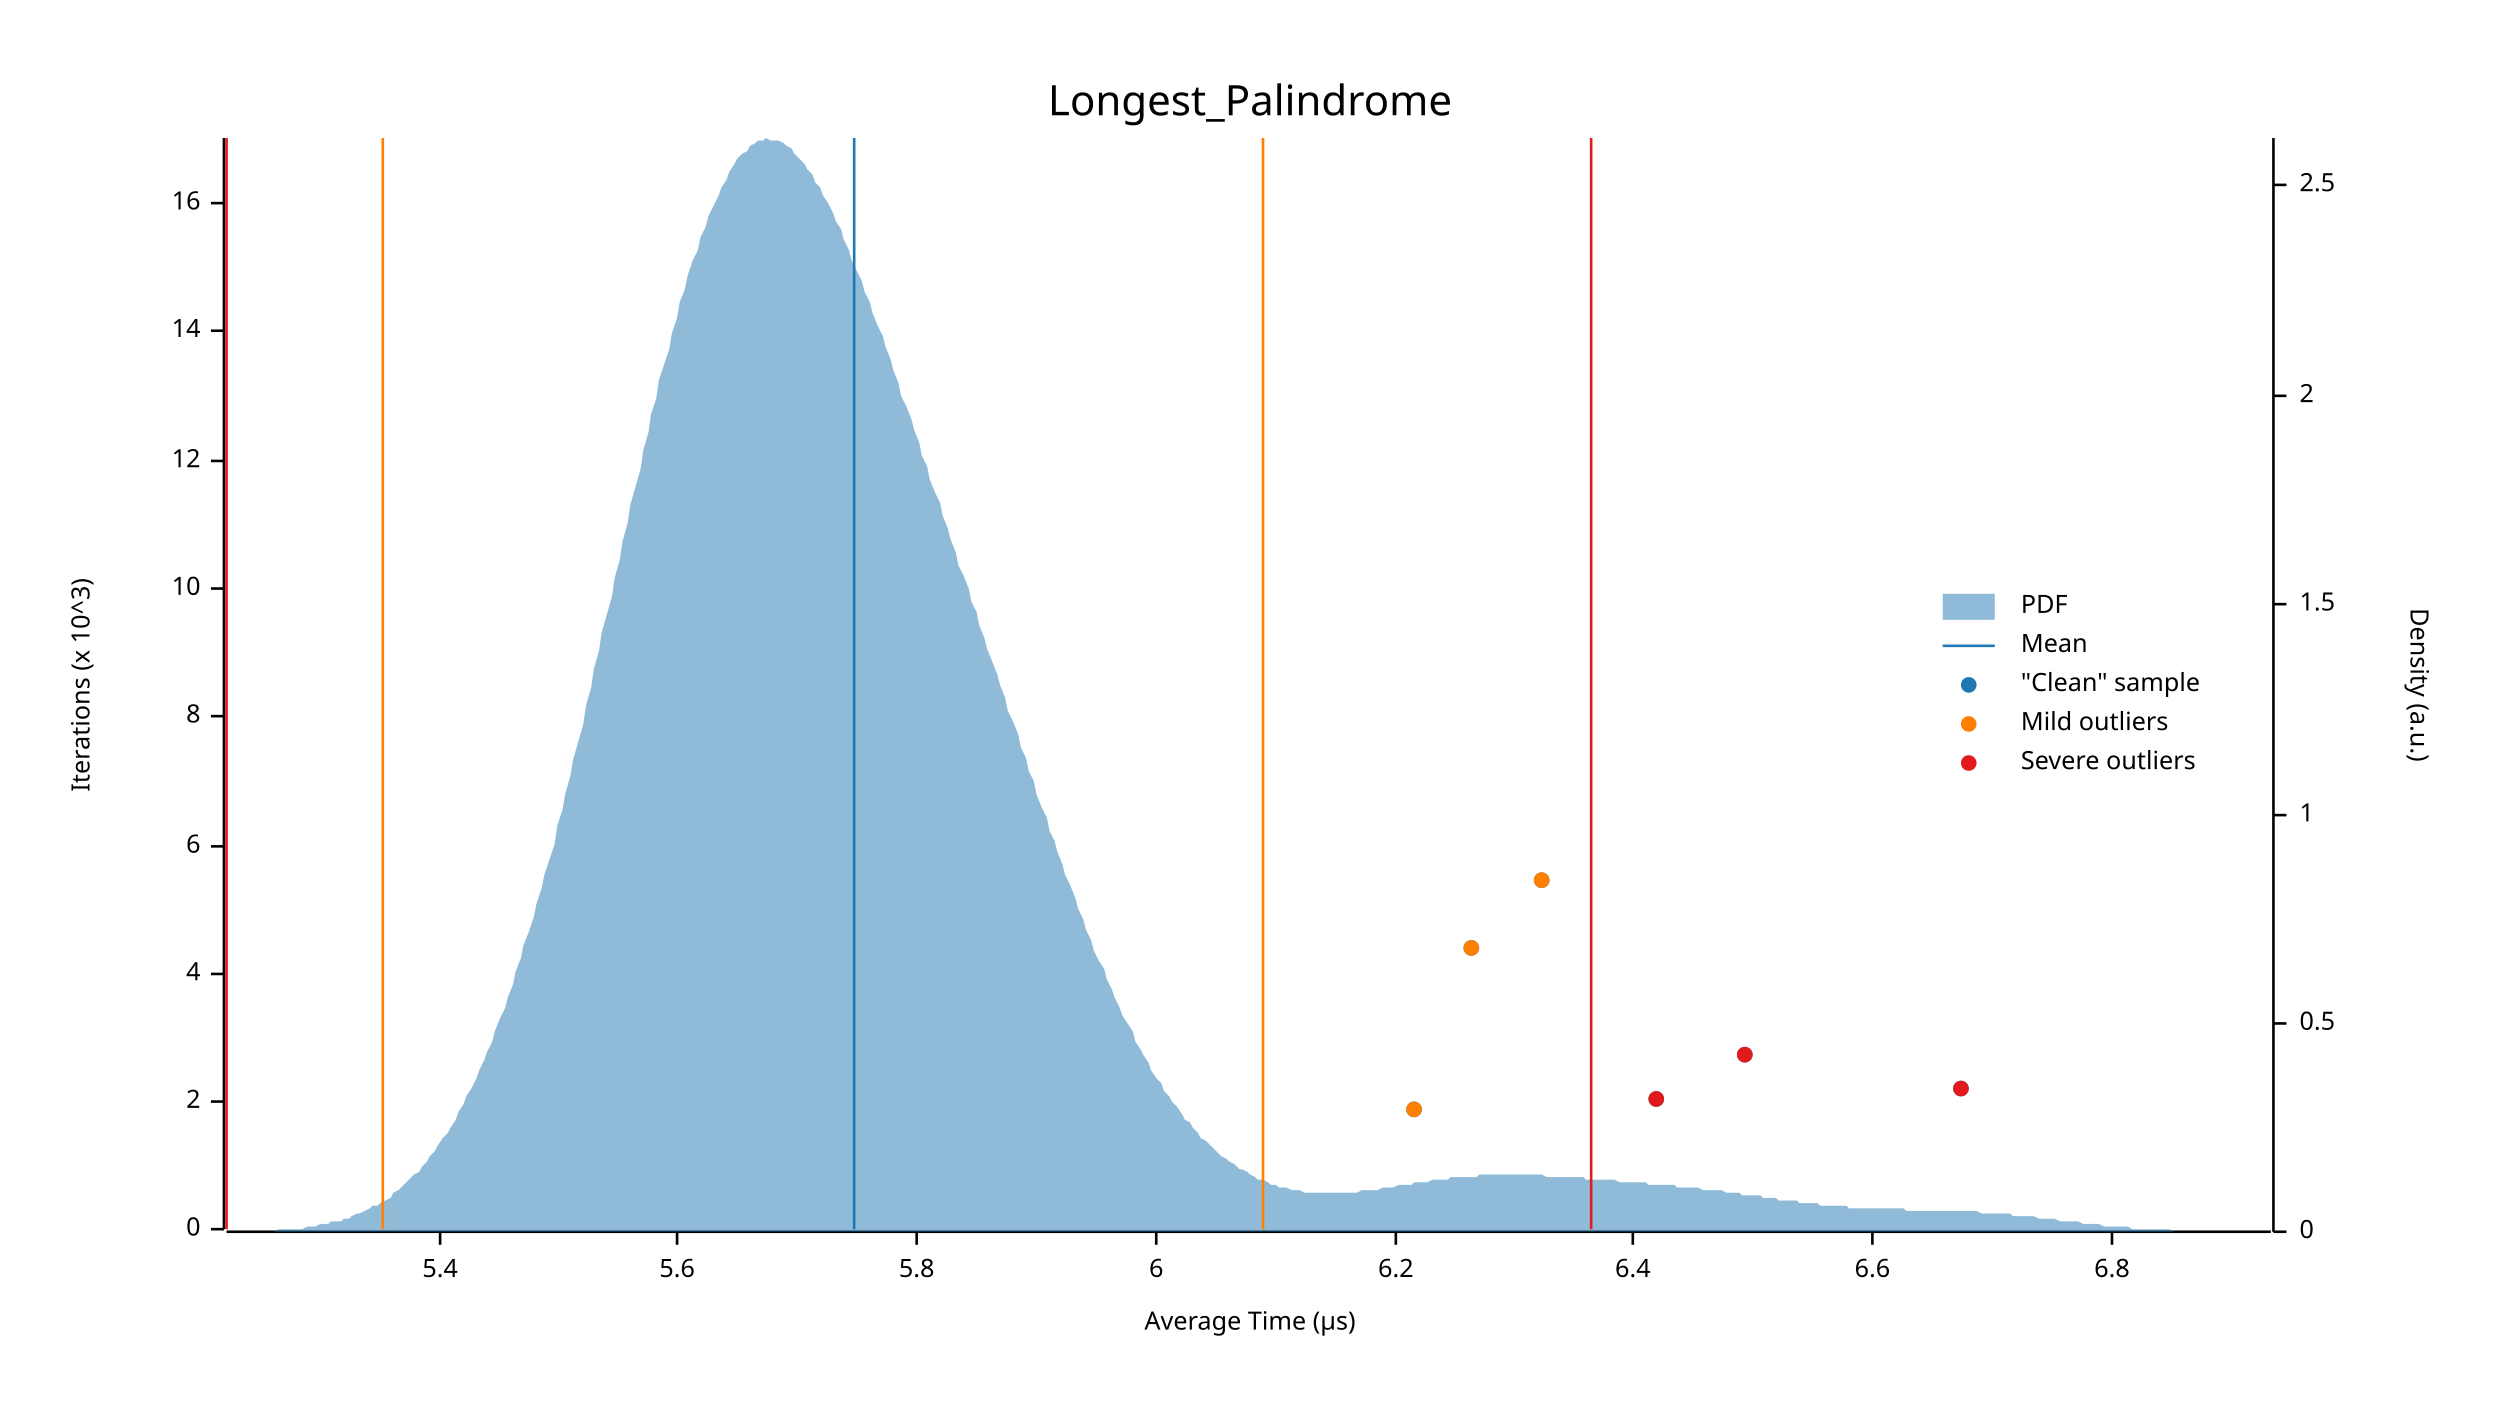
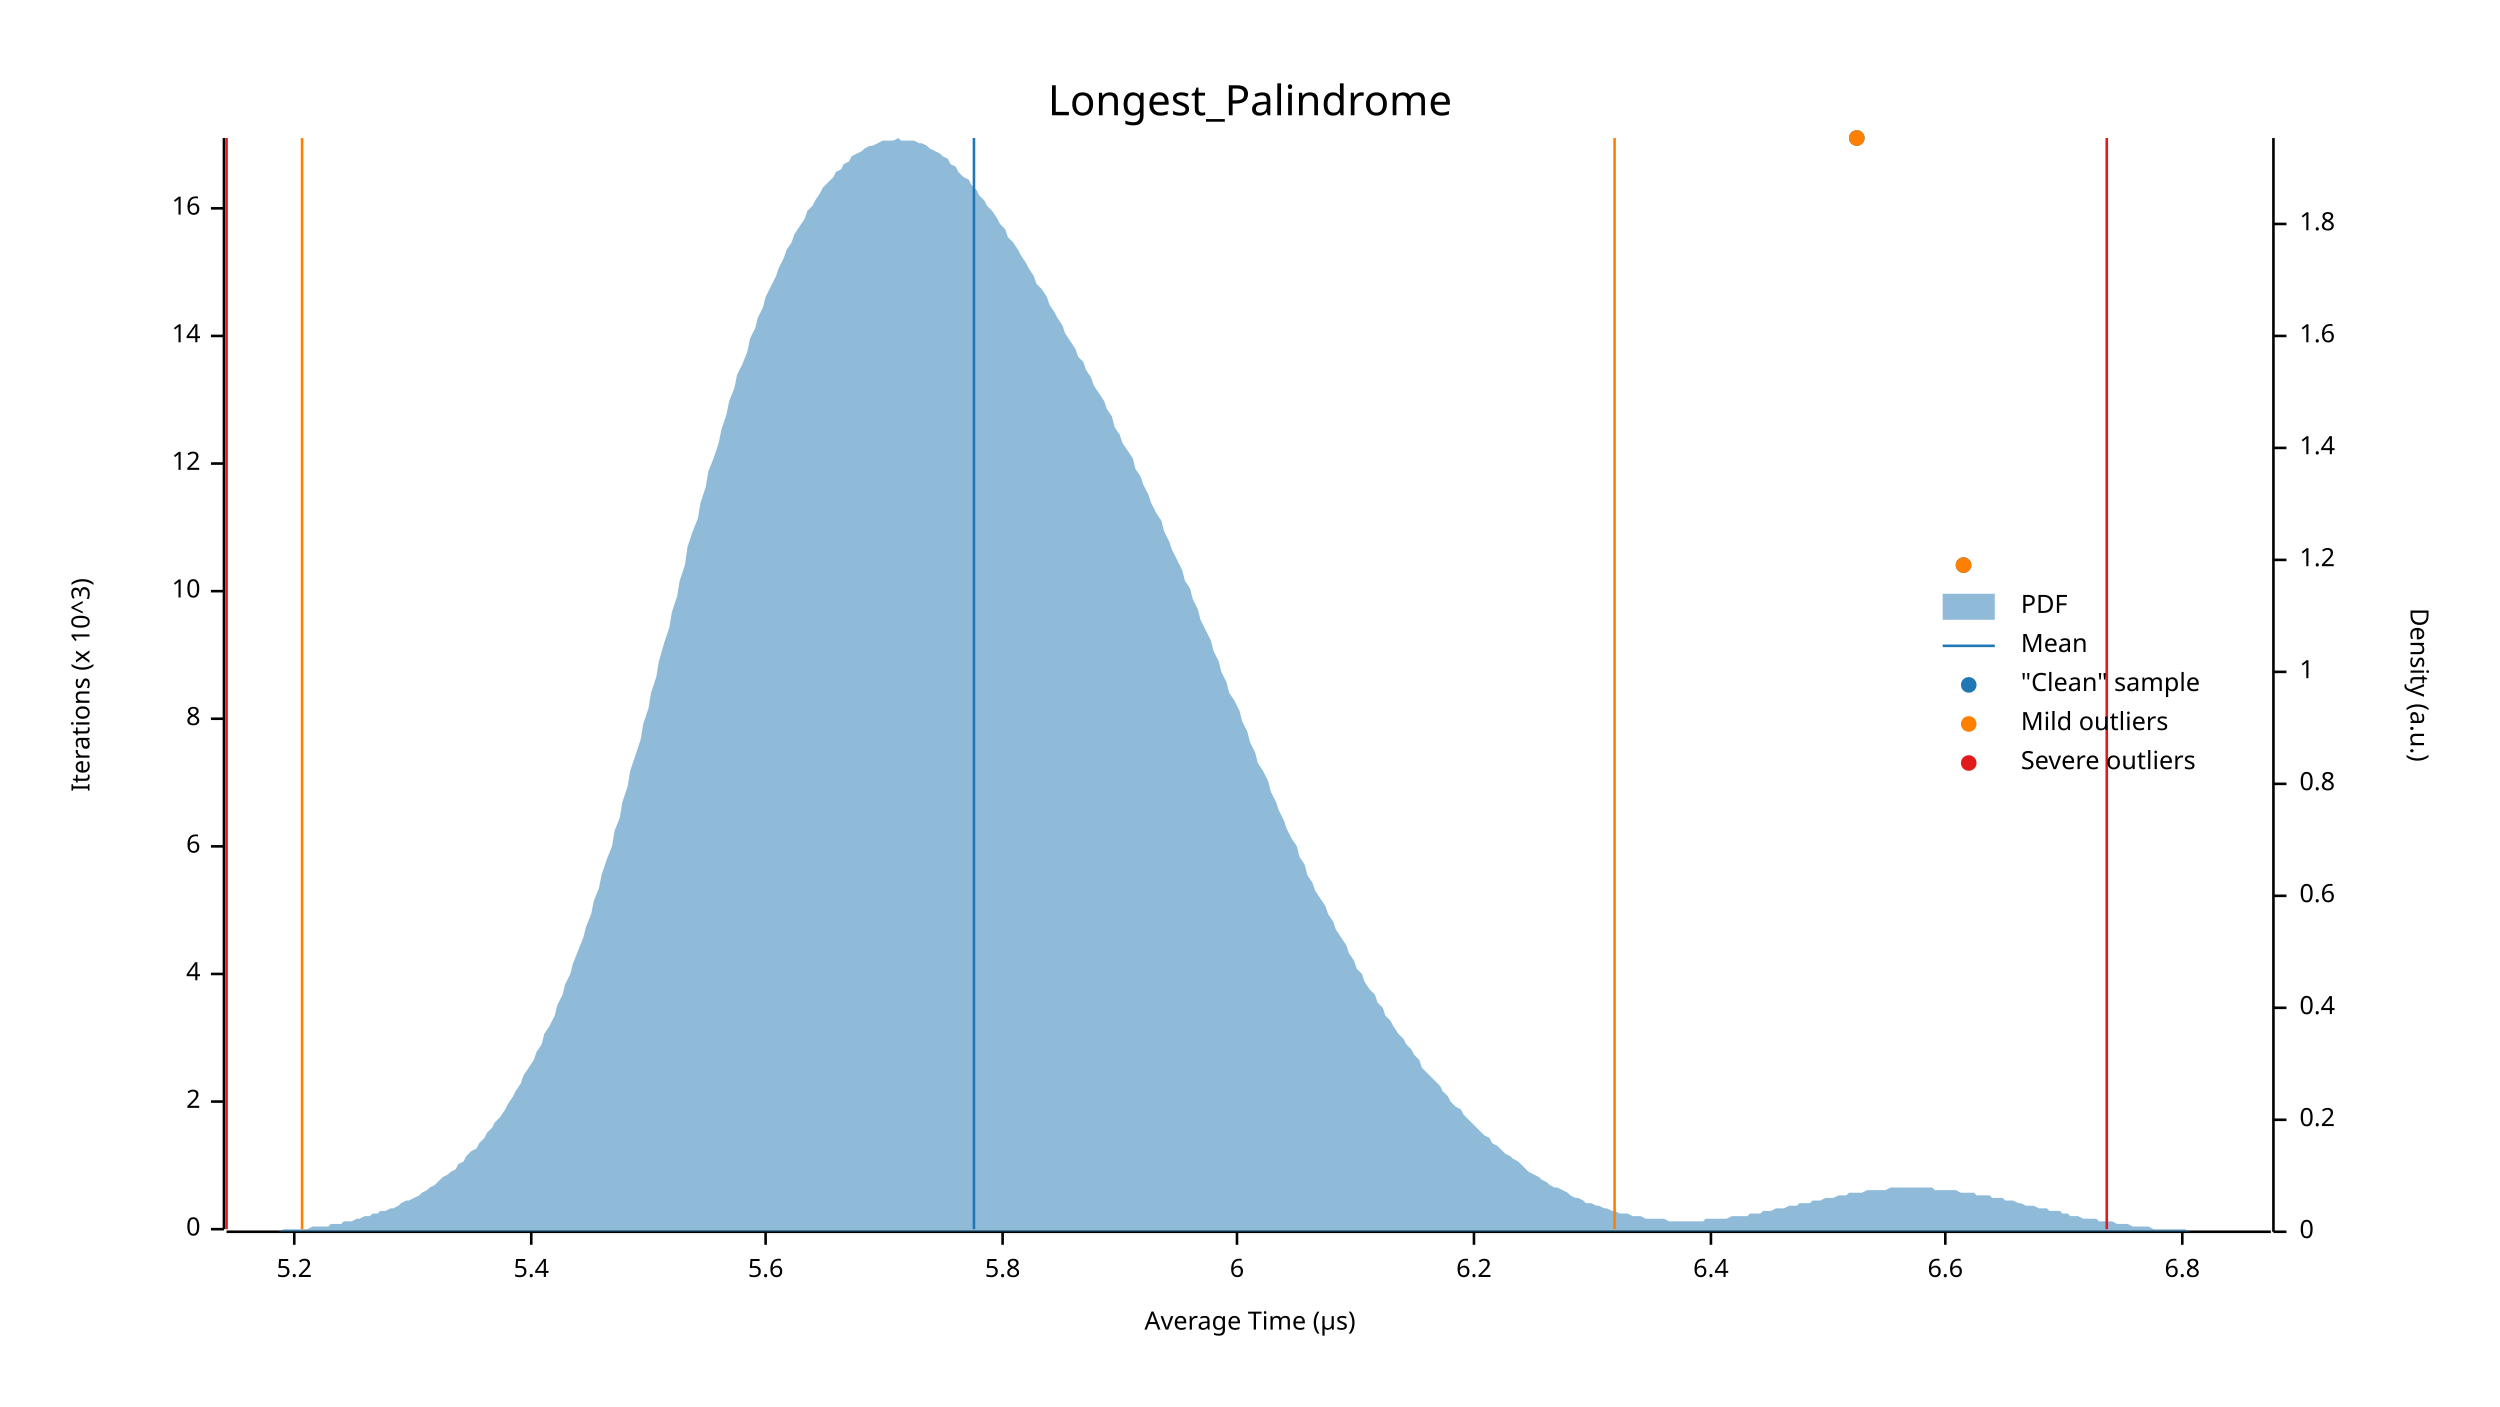
<svg xmlns="http://www.w3.org/2000/svg" width="960" height="540" viewBox="0 0 960 540">
  <text x="480" y="32" dy="0.76em" text-anchor="middle" font-family="sans-serif" font-size="16.129" opacity="1" fill="#000000">
Longest_Palindrome
</text>
  <text x="27" y="263" dy="0.76em" text-anchor="middle" font-family="sans-serif" font-size="9.677" opacity="1" fill="#000000" transform="rotate(270, 27, 263)">
Iterations (x 10^3)
</text>
  <text x="480" y="513" dy="-0.5ex" text-anchor="middle" font-family="sans-serif" font-size="9.677" opacity="1" fill="#000000">
Average Time (µs)
</text>
  <polyline fill="none" opacity="1" stroke="#000000" stroke-width="1" points="86,53 86,472 " />
  <text x="77" y="472" dy="0.5ex" text-anchor="end" font-family="sans-serif" font-size="9.677" opacity="1" fill="#000000">
0
</text>
  <polyline fill="none" opacity="1" stroke="#000000" stroke-width="1" points="81,472 86,472 " />
  <text x="77" y="423" dy="0.5ex" text-anchor="end" font-family="sans-serif" font-size="9.677" opacity="1" fill="#000000">
2
</text>
  <polyline fill="none" opacity="1" stroke="#000000" stroke-width="1" points="81,423 86,423 " />
  <text x="77" y="374" dy="0.5ex" text-anchor="end" font-family="sans-serif" font-size="9.677" opacity="1" fill="#000000">
4
</text>
  <polyline fill="none" opacity="1" stroke="#000000" stroke-width="1" points="81,374 86,374 " />
  <text x="77" y="325" dy="0.5ex" text-anchor="end" font-family="sans-serif" font-size="9.677" opacity="1" fill="#000000">
6
</text>
  <polyline fill="none" opacity="1" stroke="#000000" stroke-width="1" points="81,325 86,325 " />
-   <text x="77" y="275" dy="0.5ex" text-anchor="end" font-family="sans-serif" font-size="9.677" opacity="1" fill="#000000">
+   <text x="77" y="276" dy="0.5ex" text-anchor="end" font-family="sans-serif" font-size="9.677" opacity="1" fill="#000000">
8
</text>
-   <polyline fill="none" opacity="1" stroke="#000000" stroke-width="1" points="81,275 86,275 " />
-   <text x="77" y="226" dy="0.5ex" text-anchor="end" font-family="sans-serif" font-size="9.677" opacity="1" fill="#000000">
+   <polyline fill="none" opacity="1" stroke="#000000" stroke-width="1" points="81,276 86,276 " />
+   <text x="77" y="227" dy="0.5ex" text-anchor="end" font-family="sans-serif" font-size="9.677" opacity="1" fill="#000000">
10
</text>
-   <polyline fill="none" opacity="1" stroke="#000000" stroke-width="1" points="81,226 86,226 " />
-   <text x="77" y="177" dy="0.5ex" text-anchor="end" font-family="sans-serif" font-size="9.677" opacity="1" fill="#000000">
+   <polyline fill="none" opacity="1" stroke="#000000" stroke-width="1" points="81,227 86,227 " />
+   <text x="77" y="178" dy="0.5ex" text-anchor="end" font-family="sans-serif" font-size="9.677" opacity="1" fill="#000000">
12
</text>
-   <polyline fill="none" opacity="1" stroke="#000000" stroke-width="1" points="81,177 86,177 " />
-   <text x="77" y="127" dy="0.5ex" text-anchor="end" font-family="sans-serif" font-size="9.677" opacity="1" fill="#000000">
+   <polyline fill="none" opacity="1" stroke="#000000" stroke-width="1" points="81,178 86,178 " />
+   <text x="77" y="129" dy="0.5ex" text-anchor="end" font-family="sans-serif" font-size="9.677" opacity="1" fill="#000000">
14
</text>
-   <polyline fill="none" opacity="1" stroke="#000000" stroke-width="1" points="81,127 86,127 " />
-   <text x="77" y="78" dy="0.5ex" text-anchor="end" font-family="sans-serif" font-size="9.677" opacity="1" fill="#000000">
+   <polyline fill="none" opacity="1" stroke="#000000" stroke-width="1" points="81,129 86,129 " />
+   <text x="77" y="80" dy="0.5ex" text-anchor="end" font-family="sans-serif" font-size="9.677" opacity="1" fill="#000000">
16
</text>
-   <polyline fill="none" opacity="1" stroke="#000000" stroke-width="1" points="81,78 86,78 " />
+   <polyline fill="none" opacity="1" stroke="#000000" stroke-width="1" points="81,80 86,80 " />
  <polyline fill="none" opacity="1" stroke="#000000" stroke-width="1" points="87,473 872,473 " />
-   <text x="169" y="483" dy="0.76em" text-anchor="middle" font-family="sans-serif" font-size="9.677" opacity="1" fill="#000000">
+   <text x="113" y="483" dy="0.76em" text-anchor="middle" font-family="sans-serif" font-size="9.677" opacity="1" fill="#000000">
+ 5.2
+ </text>
+   <polyline fill="none" opacity="1" stroke="#000000" stroke-width="1" points="113,473 113,478 " />
+   <text x="204" y="483" dy="0.76em" text-anchor="middle" font-family="sans-serif" font-size="9.677" opacity="1" fill="#000000">
5.4
</text>
-   <polyline fill="none" opacity="1" stroke="#000000" stroke-width="1" points="169,473 169,478 " />
-   <text x="260" y="483" dy="0.76em" text-anchor="middle" font-family="sans-serif" font-size="9.677" opacity="1" fill="#000000">
+   <polyline fill="none" opacity="1" stroke="#000000" stroke-width="1" points="204,473 204,478 " />
+   <text x="294" y="483" dy="0.76em" text-anchor="middle" font-family="sans-serif" font-size="9.677" opacity="1" fill="#000000">
5.6
</text>
-   <polyline fill="none" opacity="1" stroke="#000000" stroke-width="1" points="260,473 260,478 " />
-   <text x="352" y="483" dy="0.76em" text-anchor="middle" font-family="sans-serif" font-size="9.677" opacity="1" fill="#000000">
+   <polyline fill="none" opacity="1" stroke="#000000" stroke-width="1" points="294,473 294,478 " />
+   <text x="385" y="483" dy="0.76em" text-anchor="middle" font-family="sans-serif" font-size="9.677" opacity="1" fill="#000000">
5.8
</text>
-   <polyline fill="none" opacity="1" stroke="#000000" stroke-width="1" points="352,473 352,478 " />
-   <text x="444" y="483" dy="0.76em" text-anchor="middle" font-family="sans-serif" font-size="9.677" opacity="1" fill="#000000">
+   <polyline fill="none" opacity="1" stroke="#000000" stroke-width="1" points="385,473 385,478 " />
+   <text x="475" y="483" dy="0.76em" text-anchor="middle" font-family="sans-serif" font-size="9.677" opacity="1" fill="#000000">
6
</text>
-   <polyline fill="none" opacity="1" stroke="#000000" stroke-width="1" points="444,473 444,478 " />
-   <text x="536" y="483" dy="0.76em" text-anchor="middle" font-family="sans-serif" font-size="9.677" opacity="1" fill="#000000">
+   <polyline fill="none" opacity="1" stroke="#000000" stroke-width="1" points="475,473 475,478 " />
+   <text x="566" y="483" dy="0.76em" text-anchor="middle" font-family="sans-serif" font-size="9.677" opacity="1" fill="#000000">
6.2
</text>
-   <polyline fill="none" opacity="1" stroke="#000000" stroke-width="1" points="536,473 536,478 " />
-   <text x="627" y="483" dy="0.76em" text-anchor="middle" font-family="sans-serif" font-size="9.677" opacity="1" fill="#000000">
+   <polyline fill="none" opacity="1" stroke="#000000" stroke-width="1" points="566,473 566,478 " />
+   <text x="657" y="483" dy="0.76em" text-anchor="middle" font-family="sans-serif" font-size="9.677" opacity="1" fill="#000000">
6.4
</text>
-   <polyline fill="none" opacity="1" stroke="#000000" stroke-width="1" points="627,473 627,478 " />
-   <text x="719" y="483" dy="0.76em" text-anchor="middle" font-family="sans-serif" font-size="9.677" opacity="1" fill="#000000">
+   <polyline fill="none" opacity="1" stroke="#000000" stroke-width="1" points="657,473 657,478 " />
+   <text x="747" y="483" dy="0.76em" text-anchor="middle" font-family="sans-serif" font-size="9.677" opacity="1" fill="#000000">
6.6
</text>
-   <polyline fill="none" opacity="1" stroke="#000000" stroke-width="1" points="719,473 719,478 " />
-   <text x="811" y="483" dy="0.76em" text-anchor="middle" font-family="sans-serif" font-size="9.677" opacity="1" fill="#000000">
+   <polyline fill="none" opacity="1" stroke="#000000" stroke-width="1" points="747,473 747,478 " />
+   <text x="838" y="483" dy="0.76em" text-anchor="middle" font-family="sans-serif" font-size="9.677" opacity="1" fill="#000000">
6.8
</text>
-   <polyline fill="none" opacity="1" stroke="#000000" stroke-width="1" points="811,473 811,478 " />
+   <polyline fill="none" opacity="1" stroke="#000000" stroke-width="1" points="838,473 838,478 " />
  <text x="933" y="263" dy="0.76em" text-anchor="middle" font-family="sans-serif" font-size="9.677" opacity="1" fill="#000000" transform="rotate(90, 933, 263)">
Density (a.u.)
</text>
  <polyline fill="none" opacity="1" stroke="#000000" stroke-width="1" points="873,53 873,473 " />
  <text x="883" y="473" dy="0.5ex" text-anchor="start" font-family="sans-serif" font-size="9.677" opacity="1" fill="#000000">
0
</text>
  <polyline fill="none" opacity="1" stroke="#000000" stroke-width="1" points="873,473 878,473 " />
-   <text x="883" y="393" dy="0.5ex" text-anchor="start" font-family="sans-serif" font-size="9.677" opacity="1" fill="#000000">
- 0.5
+   <text x="883" y="430" dy="0.5ex" text-anchor="start" font-family="sans-serif" font-size="9.677" opacity="1" fill="#000000">
+ 0.2
</text>
-   <polyline fill="none" opacity="1" stroke="#000000" stroke-width="1" points="873,393 878,393 " />
-   <text x="883" y="313" dy="0.5ex" text-anchor="start" font-family="sans-serif" font-size="9.677" opacity="1" fill="#000000">
+   <polyline fill="none" opacity="1" stroke="#000000" stroke-width="1" points="873,430 878,430 " />
+   <text x="883" y="387" dy="0.5ex" text-anchor="start" font-family="sans-serif" font-size="9.677" opacity="1" fill="#000000">
+ 0.4
+ </text>
+   <polyline fill="none" opacity="1" stroke="#000000" stroke-width="1" points="873,387 878,387 " />
+   <text x="883" y="344" dy="0.5ex" text-anchor="start" font-family="sans-serif" font-size="9.677" opacity="1" fill="#000000">
+ 0.6
+ </text>
+   <polyline fill="none" opacity="1" stroke="#000000" stroke-width="1" points="873,344 878,344 " />
+   <text x="883" y="301" dy="0.5ex" text-anchor="start" font-family="sans-serif" font-size="9.677" opacity="1" fill="#000000">
+ 0.8
+ </text>
+   <polyline fill="none" opacity="1" stroke="#000000" stroke-width="1" points="873,301 878,301 " />
+   <text x="883" y="258" dy="0.5ex" text-anchor="start" font-family="sans-serif" font-size="9.677" opacity="1" fill="#000000">
1
</text>
-   <polyline fill="none" opacity="1" stroke="#000000" stroke-width="1" points="873,313 878,313 " />
-   <text x="883" y="232" dy="0.5ex" text-anchor="start" font-family="sans-serif" font-size="9.677" opacity="1" fill="#000000">
- 1.5
+   <polyline fill="none" opacity="1" stroke="#000000" stroke-width="1" points="873,258 878,258 " />
+   <text x="883" y="215" dy="0.5ex" text-anchor="start" font-family="sans-serif" font-size="9.677" opacity="1" fill="#000000">
+ 1.2
</text>
-   <polyline fill="none" opacity="1" stroke="#000000" stroke-width="1" points="873,232 878,232 " />
-   <text x="883" y="152" dy="0.5ex" text-anchor="start" font-family="sans-serif" font-size="9.677" opacity="1" fill="#000000">
- 2
+   <polyline fill="none" opacity="1" stroke="#000000" stroke-width="1" points="873,215 878,215 " />
+   <text x="883" y="172" dy="0.5ex" text-anchor="start" font-family="sans-serif" font-size="9.677" opacity="1" fill="#000000">
+ 1.4
</text>
-   <polyline fill="none" opacity="1" stroke="#000000" stroke-width="1" points="873,152 878,152 " />
-   <text x="883" y="71" dy="0.5ex" text-anchor="start" font-family="sans-serif" font-size="9.677" opacity="1" fill="#000000">
- 2.5
+   <polyline fill="none" opacity="1" stroke="#000000" stroke-width="1" points="873,172 878,172 " />
+   <text x="883" y="129" dy="0.5ex" text-anchor="start" font-family="sans-serif" font-size="9.677" opacity="1" fill="#000000">
+ 1.6
</text>
-   <polyline fill="none" opacity="1" stroke="#000000" stroke-width="1" points="873,71 878,71 " />
-   <polygon opacity="0.5" fill="#1F78B4" points="87,473 88,473 90,473 91,473 93,473 94,473 96,473 98,473 99,473 101,473 102,473 104,473 105,473 107,472 109,472 110,472 112,472 113,472 115,472 116,472 118,471 120,471 121,471 123,470 124,470 126,470 127,469 129,469 131,469 132,468 134,468 135,467 137,466 138,466 140,465 142,464 143,463 145,463 146,462 148,461 150,460 151,458 153,457 154,456 156,454 157,453 159,451 161,450 162,448 164,446 165,444 167,442 168,440 170,437 172,435 173,433 175,430 176,427 178,424 179,421 181,418 183,414 184,411 186,407 187,404 189,400 190,396 192,391 194,387 195,383 197,378 198,373 200,368 201,363 203,358 205,352 206,347 208,341 209,336 211,330 213,324 214,317 216,311 217,305 219,298 220,292 222,285 224,278 225,271 227,264 228,257 230,250 231,243 233,236 235,229 236,222 238,215 239,208 241,201 242,194 244,187 246,180 247,173 249,166 250,159 252,153 253,146 255,140 257,134 258,128 260,122 261,116 263,111 264,106 266,100 268,96 269,91 271,87 272,83 274,79 276,75 277,72 279,69 280,66 282,63 283,61 285,59 287,58 288,56 290,55 291,54 293,54 294,53 296,54 298,54 299,54 301,55 302,56 304,57 305,59 307,61 309,63 310,65 312,67 313,70 315,72 316,75 318,78 320,82 321,85 323,88 324,92 326,96 327,100 329,104 331,108 332,112 334,116 335,120 337,125 339,129 340,133 342,138 343,142 345,147 346,152 348,156 350,161 351,165 353,170 354,175 356,179 357,184 359,189 361,193 362,198 364,203 365,207 367,212 368,217 370,221 372,226 373,231 375,235 376,240 378,245 379,249 381,254 383,259 384,263 386,268 387,273 389,277 391,282 392,287 394,291 395,296 397,300 398,305 400,310 402,314 403,319 405,323 406,327 408,332 409,336 411,340 413,345 414,349 416,353 417,357 419,361 420,365 422,369 424,372 425,376 427,380 428,383 430,387 431,390 433,393 435,396 436,400 438,403 439,405 441,408 442,411 444,414 446,416 447,419 449,421 450,423 452,425 454,428 455,430 457,431 458,433 460,435 461,437 463,438 465,440 466,441 468,443 469,444 471,445 472,446 474,447 476,449 477,449 479,450 480,451 482,452 483,453 485,453 487,454 488,455 490,455 491,456 493,456 494,456 496,457 498,457 499,457 501,458 502,458 504,458 505,458 507,458 509,458 510,458 512,458 513,458 515,458 517,458 518,458 520,458 521,458 523,457 524,457 526,457 528,457 529,457 531,456 532,456 534,456 535,456 537,455 539,455 540,455 542,455 543,454 545,454 546,454 548,454 550,453 551,453 553,453 554,453 556,453 557,452 559,452 561,452 562,452 564,452 565,452 567,452 568,451 570,451 572,451 573,451 575,451 576,451 578,451 580,451 581,451 583,451 584,451 586,451 587,451 589,451 591,451 592,451 594,452 595,452 597,452 598,452 600,452 602,452 603,452 605,452 606,452 608,452 609,453 611,453 613,453 614,453 616,453 617,453 619,453 620,453 622,454 624,454 625,454 627,454 628,454 630,454 632,454 633,455 635,455 636,455 638,455 639,455 641,455 643,455 644,456 646,456 647,456 649,456 650,456 652,456 654,457 655,457 657,457 658,457 660,457 661,457 663,458 665,458 666,458 668,458 669,459 671,459 672,459 674,459 676,459 677,460 679,460 680,460 682,460 683,461 685,461 687,461 688,461 690,461 691,462 693,462 695,462 696,462 698,462 699,463 701,463 702,463 704,463 706,463 707,463 709,463 710,464 712,464 713,464 715,464 717,464 718,464 720,464 721,464 723,464 724,464 726,464 728,464 729,464 731,464 732,465 734,465 735,465 737,465 739,465 740,465 742,465 743,465 745,465 746,465 748,465 750,465 751,465 753,465 754,465 756,465 758,465 759,465 761,466 762,466 764,466 765,466 767,466 769,466 770,466 772,466 773,467 775,467 776,467 778,467 780,467 781,467 783,468 784,468 786,468 787,468 789,468 791,469 792,469 794,469 795,469 797,469 798,469 800,470 802,470 803,470 805,470 806,470 808,471 809,471 811,471 813,471 814,471 816,471 817,471 819,472 821,472 822,472 824,472 825,472 827,472 828,472 830,472 832,472 833,472 835,473 836,473 838,473 839,473 841,473 843,473 844,473 846,473 847,473 849,473 850,473 852,473 854,473 855,473 857,473 858,473 860,473 861,473 863,473 865,473 866,473 868,473 869,473 871,473 873,473 873,473 87,473 " />
-   <polyline fill="none" opacity="1" stroke="#1F78B4" stroke-width="1" points="328,472 328,53 " />
-   <polyline fill="none" opacity="1" stroke="#FF7F00" stroke-width="1" points="147,472 147,53 " />
-   <polyline fill="none" opacity="1" stroke="#FF7F00" stroke-width="1" points="485,472 485,53 " />
+   <polyline fill="none" opacity="1" stroke="#000000" stroke-width="1" points="873,129 878,129 " />
+   <text x="883" y="86" dy="0.5ex" text-anchor="start" font-family="sans-serif" font-size="9.677" opacity="1" fill="#000000">
+ 1.8
+ </text>
+   <polyline fill="none" opacity="1" stroke="#000000" stroke-width="1" points="873,86 878,86 " />
+   <polygon opacity="0.5" fill="#1F78B4" points="87,473 88,473 90,473 91,473 93,473 94,473 96,473 98,473 99,473 101,473 102,473 104,473 105,473 107,473 109,472 110,472 112,472 113,472 115,472 116,472 118,472 120,471 121,471 123,471 124,471 126,471 127,470 129,470 131,470 132,469 134,469 135,469 137,468 138,468 140,467 142,467 143,466 145,466 146,465 148,465 150,464 151,464 153,463 154,462 156,461 157,461 159,460 161,459 162,458 164,457 165,456 167,455 168,454 170,452 172,451 173,450 175,449 176,447 178,446 179,444 181,442 183,441 184,439 186,437 187,435 189,433 190,431 192,429 194,426 195,424 197,421 198,419 200,416 201,413 203,410 205,407 206,404 208,401 209,397 211,394 213,390 214,386 216,382 217,378 219,374 220,370 222,365 224,360 225,356 227,351 228,346 230,341 231,336 233,330 235,325 236,319 238,314 239,308 241,302 242,296 244,290 246,284 247,278 249,272 250,266 252,260 253,254 255,247 257,241 258,235 260,229 261,223 263,217 264,210 266,204 268,199 269,193 271,187 272,181 274,176 276,170 277,165 279,159 280,154 282,149 283,144 285,140 287,135 288,130 290,126 291,122 293,118 294,114 296,110 298,106 299,103 301,99 302,96 304,93 305,90 307,87 309,84 310,81 312,79 313,77 315,74 316,72 318,70 320,68 321,66 323,65 324,63 326,62 327,60 329,59 331,58 332,57 334,56 335,56 337,55 339,54 340,54 342,54 343,54 345,53 346,54 348,54 350,54 351,54 353,55 354,55 356,56 357,57 359,58 361,59 362,60 364,61 365,63 367,64 368,66 370,68 372,69 373,71 375,73 376,75 378,77 379,79 381,81 383,84 384,86 386,88 387,91 389,93 391,96 392,98 394,101 395,103 397,106 398,109 400,111 402,114 403,117 405,120 406,122 408,125 409,128 411,131 413,134 414,137 416,139 417,142 419,145 420,148 422,151 424,154 425,157 427,160 428,164 430,167 431,170 433,173 435,176 436,180 438,183 439,186 441,190 442,193 444,197 446,200 447,204 449,208 450,211 452,215 454,219 455,223 457,226 458,230 460,234 461,238 463,242 465,246 466,250 468,254 469,258 471,262 472,266 474,269 476,273 477,277 479,281 480,285 482,289 483,293 485,296 487,300 488,304 490,308 491,311 493,315 494,318 496,322 498,325 499,329 501,332 502,336 504,339 505,342 507,345 509,348 510,351 512,354 513,357 515,360 517,363 518,366 520,369 521,372 523,374 524,377 526,380 528,382 529,385 531,387 532,390 534,392 535,394 537,397 539,399 540,401 542,403 543,405 545,407 546,410 548,412 550,414 551,415 553,417 554,419 556,421 557,423 559,425 561,426 562,428 564,430 565,431 567,433 568,434 570,436 572,437 573,439 575,440 576,441 578,443 580,444 581,445 583,446 584,447 586,449 587,450 589,451 591,452 592,453 594,454 595,455 597,456 598,456 600,457 602,458 603,459 605,460 606,460 608,461 609,462 611,462 613,463 614,463 616,464 617,464 619,465 620,465 622,466 624,466 625,466 627,467 628,467 630,467 632,468 633,468 635,468 636,468 638,468 639,468 641,469 643,469 644,469 646,469 647,469 649,469 650,469 652,469 654,469 655,468 657,468 658,468 660,468 661,468 663,468 665,467 666,467 668,467 669,467 671,467 672,466 674,466 676,466 677,465 679,465 680,465 682,464 683,464 685,464 687,463 688,463 690,463 691,462 693,462 695,462 696,461 698,461 699,461 701,460 702,460 704,460 706,459 707,459 709,459 710,458 712,458 713,458 715,458 717,457 718,457 720,457 721,457 723,457 724,457 726,456 728,456 729,456 731,456 732,456 734,456 735,456 737,456 739,456 740,456 742,456 743,457 745,457 746,457 748,457 750,457 751,457 753,458 754,458 756,458 758,458 759,459 761,459 762,459 764,459 765,460 767,460 769,460 770,461 772,461 773,461 775,462 776,462 778,463 780,463 781,463 783,464 784,464 786,464 787,465 789,465 791,465 792,466 794,466 795,467 797,467 798,467 800,468 802,468 803,468 805,468 806,469 808,469 809,469 811,469 813,470 814,470 816,470 817,470 819,471 821,471 822,471 824,471 825,471 827,472 828,472 830,472 832,472 833,472 835,472 836,472 838,472 839,472 841,473 843,473 844,473 846,473 847,473 849,473 850,473 852,473 854,473 855,473 857,473 858,473 860,473 861,473 863,473 865,473 866,473 868,473 869,473 871,473 873,473 873,473 87,473 " />
+   <polyline fill="none" opacity="1" stroke="#1F78B4" stroke-width="1" points="374,472 374,53 " />
+   <polyline fill="none" opacity="1" stroke="#FF7F00" stroke-width="1" points="116,472 116,53 " />
+   <polyline fill="none" opacity="1" stroke="#FF7F00" stroke-width="1" points="620,472 620,53 " />
  <polyline fill="none" opacity="1" stroke="#E31A1C" stroke-width="1" points="87,472 87,53 " />
-   <polyline fill="none" opacity="1" stroke="#E31A1C" stroke-width="1" points="611,472 611,53 " />
-   <circle cx="543" cy="426" r="3" opacity="1" fill="#1F78B4" stroke="none" stroke-width="1" />
-   <circle cx="636" cy="422" r="3" opacity="1" fill="#1F78B4" stroke="none" stroke-width="1" />
-   <circle cx="753" cy="418" r="3" opacity="1" fill="#1F78B4" stroke="none" stroke-width="1" />
-   <circle cx="670" cy="405" r="3" opacity="1" fill="#1F78B4" stroke="none" stroke-width="1" />
-   <circle cx="565" cy="364" r="3" opacity="1" fill="#1F78B4" stroke="none" stroke-width="1" />
-   <circle cx="592" cy="338" r="3" opacity="1" fill="#1F78B4" stroke="none" stroke-width="1" />
-   <circle cx="543" cy="426" r="3" opacity="1" fill="#FF7F00" stroke="none" stroke-width="1" />
-   <circle cx="565" cy="364" r="3" opacity="1" fill="#FF7F00" stroke="none" stroke-width="1" />
-   <circle cx="592" cy="338" r="3" opacity="1" fill="#FF7F00" stroke="none" stroke-width="1" />
-   <circle cx="636" cy="422" r="3" opacity="1" fill="#E31A1C" stroke="none" stroke-width="1" />
-   <circle cx="753" cy="418" r="3" opacity="1" fill="#E31A1C" stroke="none" stroke-width="1" />
-   <circle cx="670" cy="405" r="3" opacity="1" fill="#E31A1C" stroke="none" stroke-width="1" />
+   <polyline fill="none" opacity="1" stroke="#E31A1C" stroke-width="1" points="809,472 809,53 " />
+   <circle cx="754" cy="217" r="3" opacity="1" fill="#1F78B4" stroke="none" stroke-width="1" />
+   <circle cx="713" cy="53" r="3" opacity="1" fill="#1F78B4" stroke="none" stroke-width="1" />
+   <circle cx="754" cy="217" r="3" opacity="1" fill="#FF7F00" stroke="none" stroke-width="1" />
+   <circle cx="713" cy="53" r="3" opacity="1" fill="#FF7F00" stroke="none" stroke-width="1" />
  <text x="776" y="228" dy="0.76em" text-anchor="start" font-family="sans-serif" font-size="9.677" opacity="1" fill="#000000">
PDF
</text>
  <text x="776" y="243" dy="0.76em" text-anchor="start" font-family="sans-serif" font-size="9.677" opacity="1" fill="#000000">
Mean
</text>
  <text x="776" y="258" dy="0.76em" text-anchor="start" font-family="sans-serif" font-size="9.677" opacity="1" fill="#000000">
"Clean" sample
</text>
  <text x="776" y="273" dy="0.76em" text-anchor="start" font-family="sans-serif" font-size="9.677" opacity="1" fill="#000000">
Mild outliers
</text>
  <text x="776" y="288" dy="0.76em" text-anchor="start" font-family="sans-serif" font-size="9.677" opacity="1" fill="#000000">
Severe outliers
</text>
  <rect x="746" y="228" width="20" height="10" opacity="0.5" fill="#1F78B4" stroke="none" />
  <polyline fill="none" opacity="1" stroke="#1F78B4" stroke-width="1" points="746,248 766,248 " />
  <circle cx="756" cy="263" r="3" opacity="1" fill="#1F78B4" stroke="none" stroke-width="1" />
  <circle cx="756" cy="278" r="3" opacity="1" fill="#FF7F00" stroke="none" stroke-width="1" />
  <circle cx="756" cy="293" r="3" opacity="1" fill="#E31A1C" stroke="none" stroke-width="1" />
</svg>
